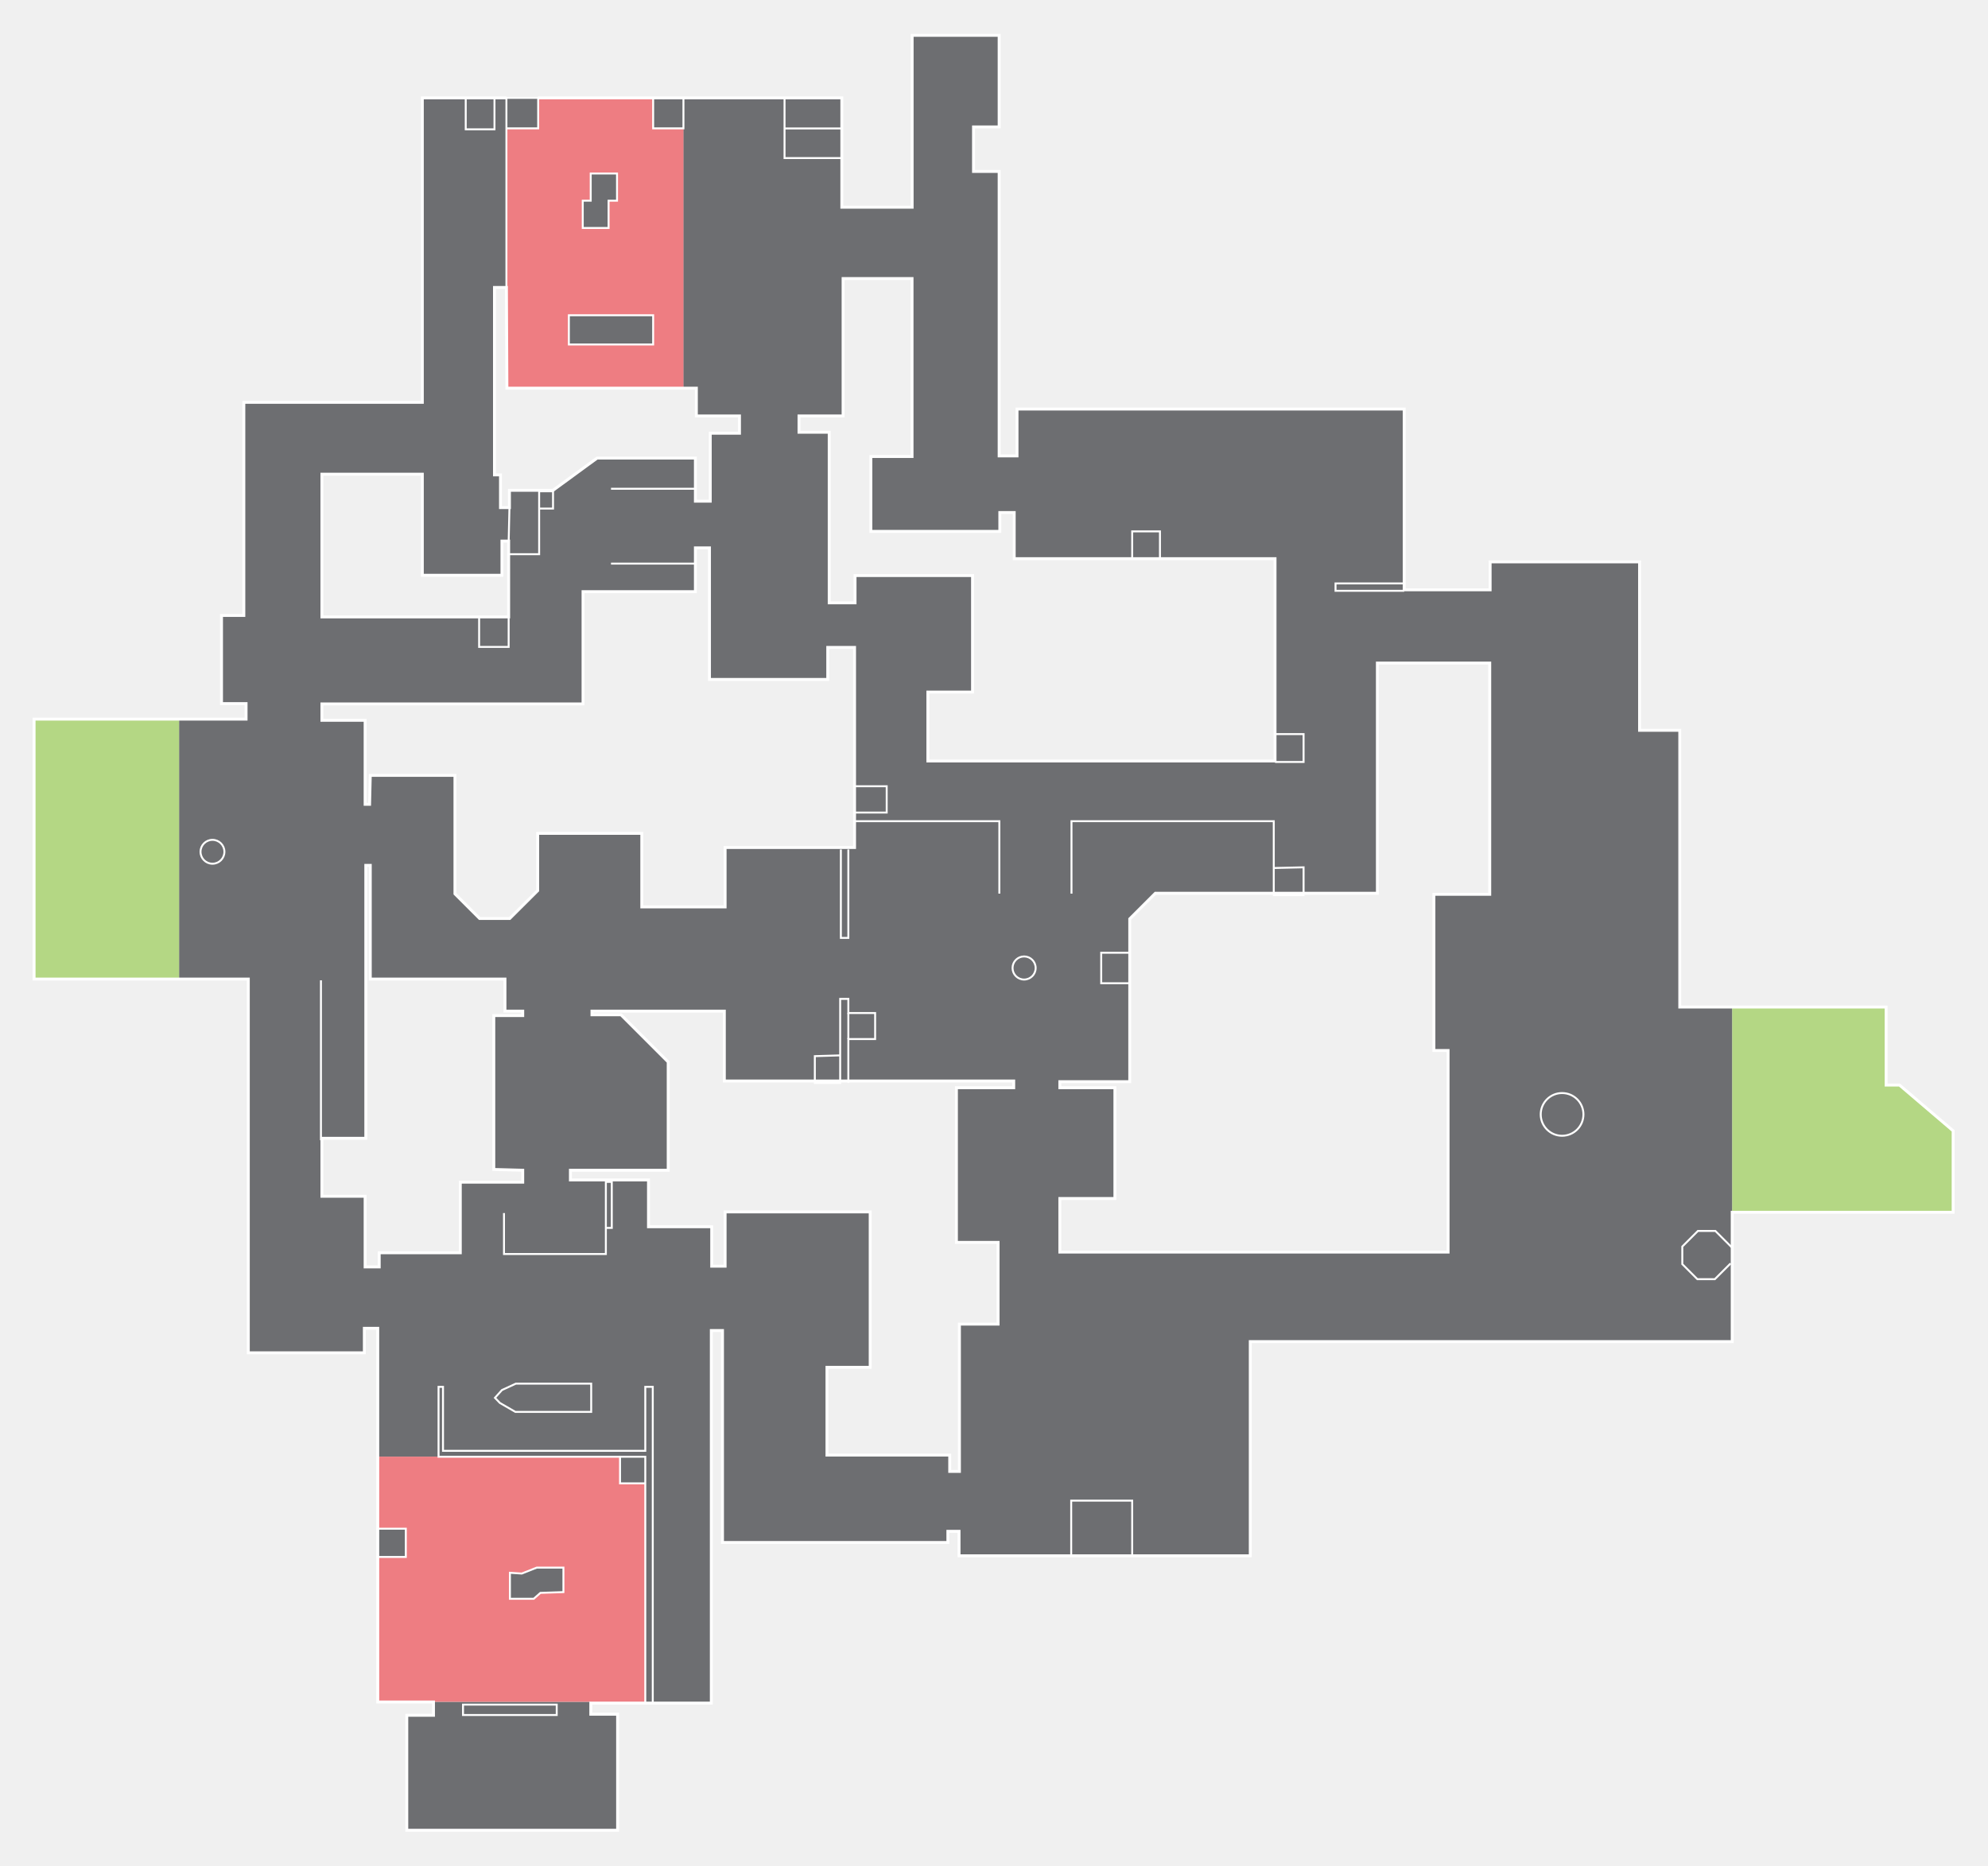
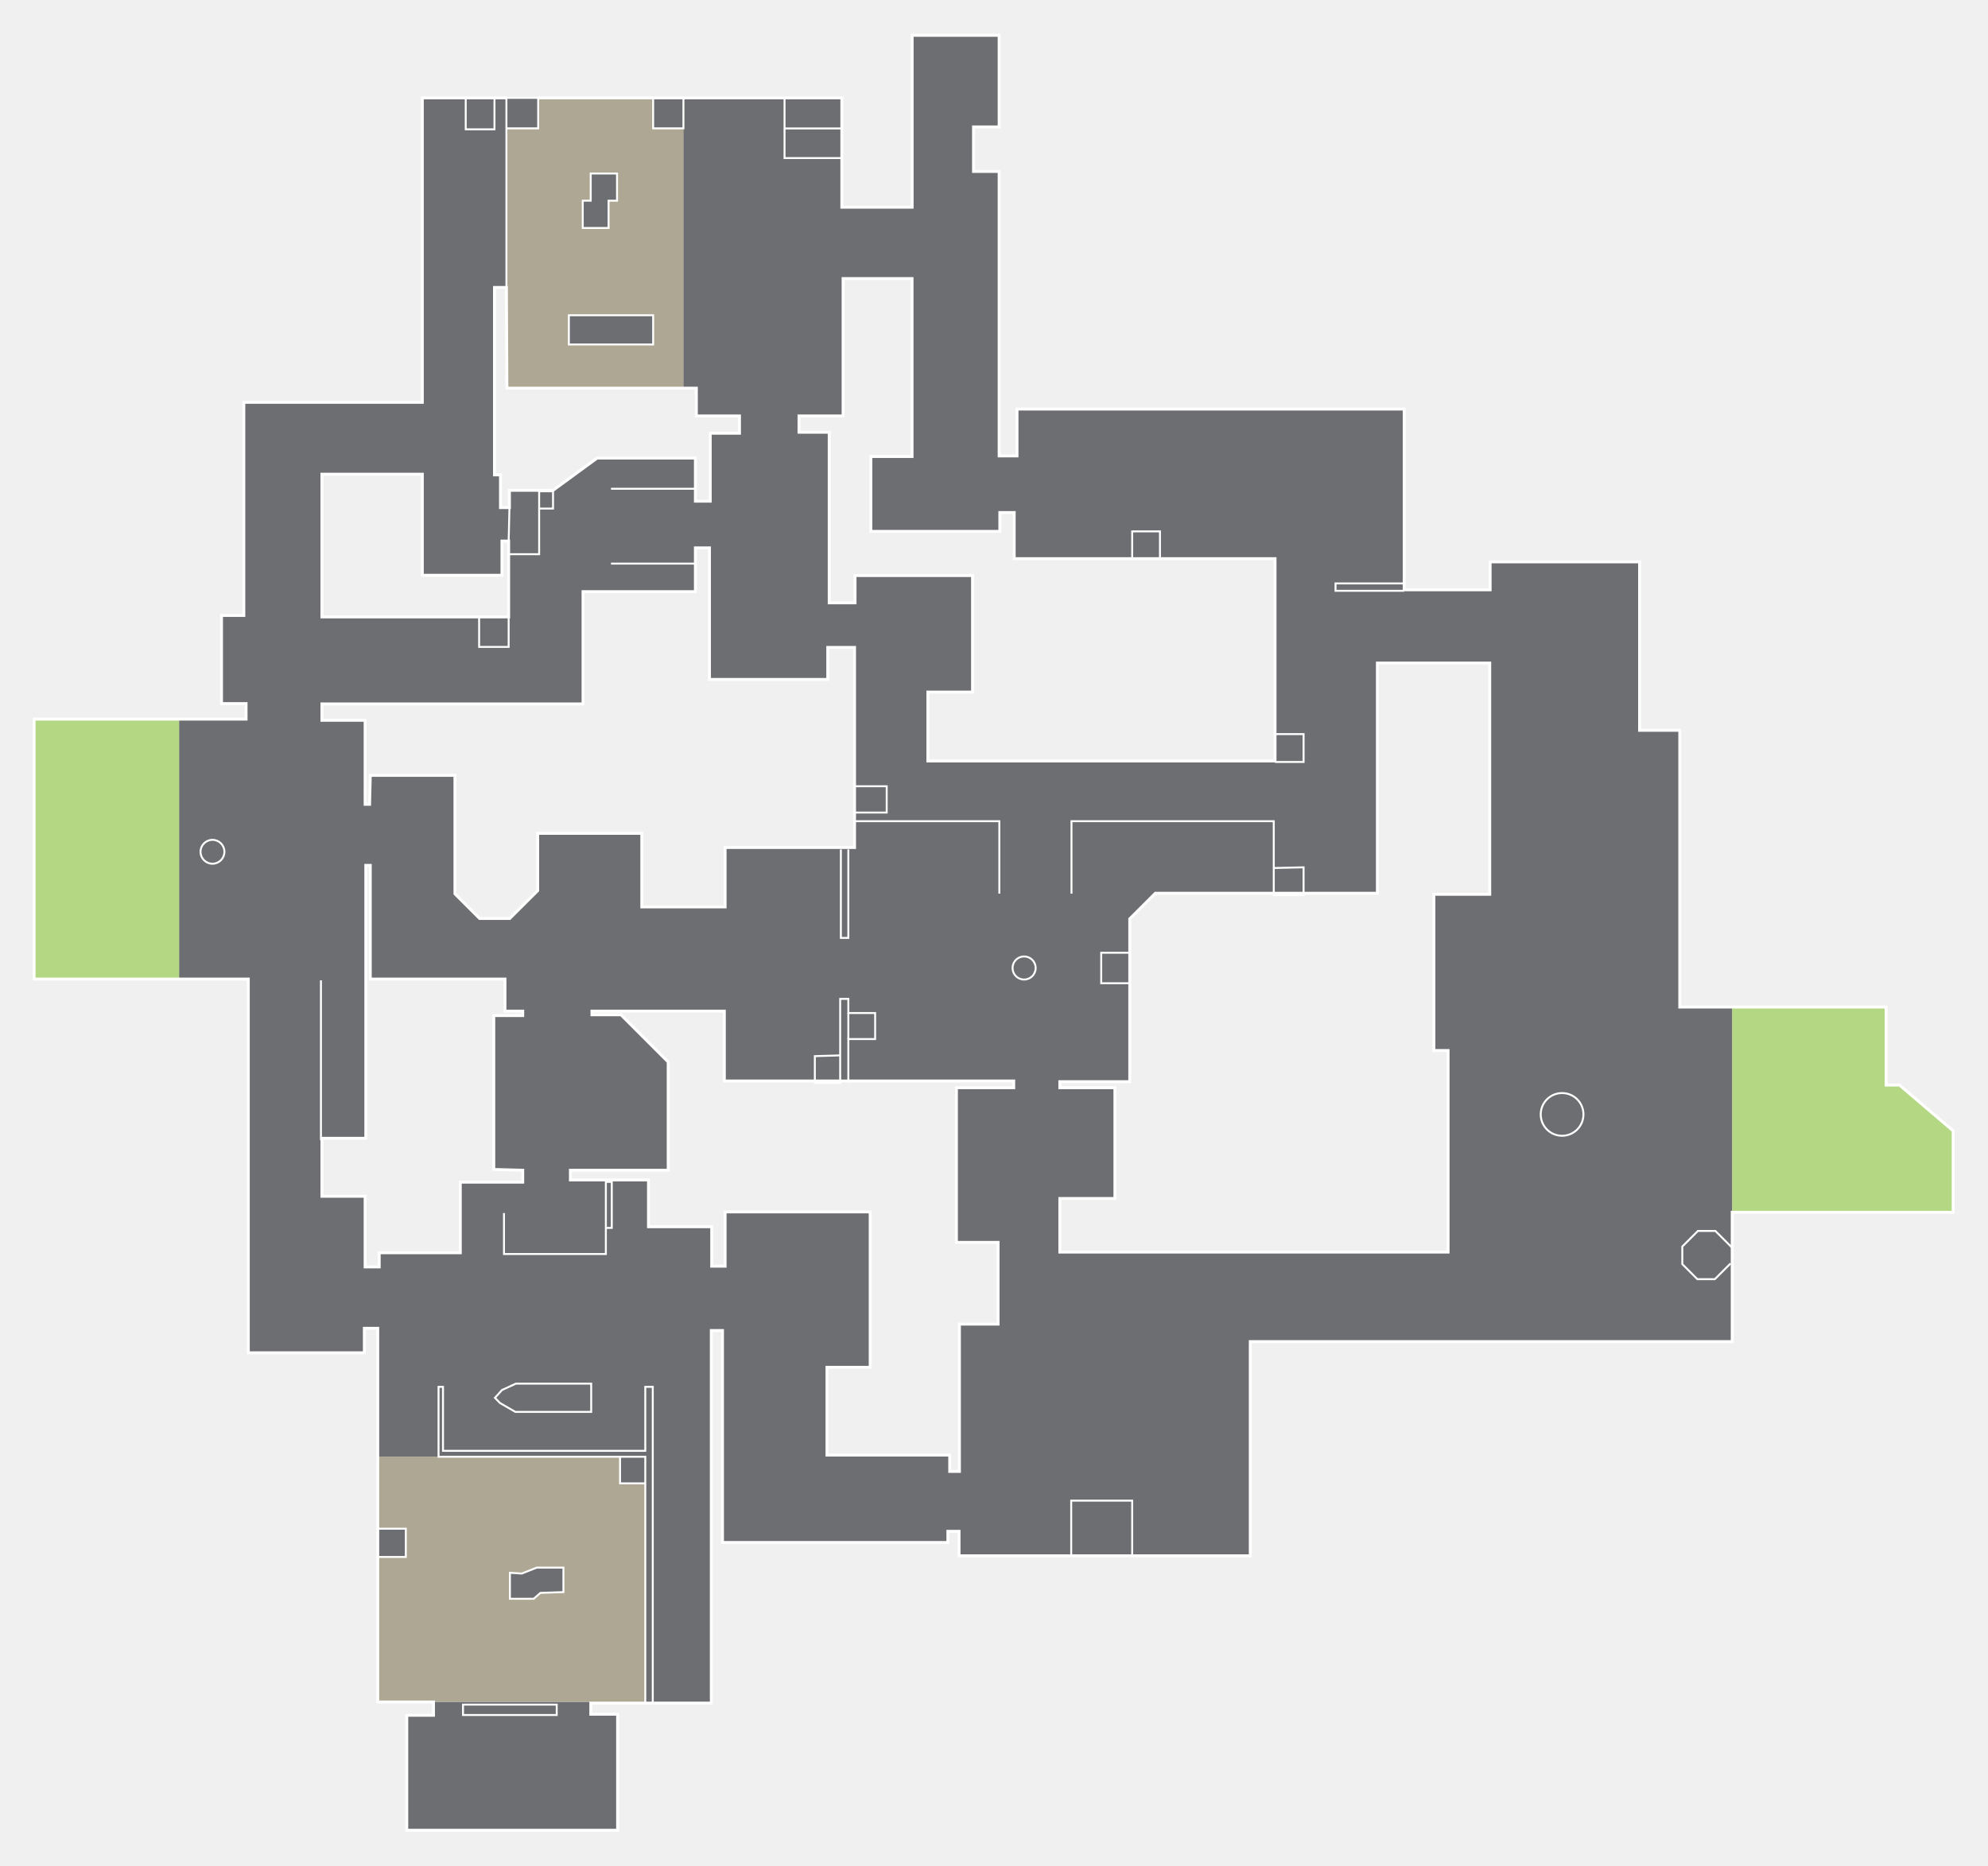
<svg xmlns="http://www.w3.org/2000/svg" version="1.1" x="0px" y="0px" viewBox="0 0 2047.2 1921.2" style="enable-background:new 0 0 2047.2 1921.2;" xml:space="preserve">
  <style type="text/css">
- 	.st0{fill:#6D6E71;}
- 	.st1{fill:#B4D784;}
- 	.st2{fill:#EE7D82;}
+ 	.st0{fill:#6D6E71;} 
+ 	.st1{fill:#B4D784;} 
+ 	.st2{fill:#ada793;} 
	.st3{fill:none;stroke:#FFFFFF;stroke-width:3;stroke-miterlimit:10;}
	.st4{fill:none;stroke:#FFFFFF;stroke-width:2;stroke-miterlimit:10;}
</style>
-   <g id="SovaShock" class="ability" style="display:none;">
-     <rect width="300" height="100" style="fill:rgb(0,0,255);stroke-width:3;stroke:rgb(0,0,0)" />
-   </g>
-   <g id="SovaRecon" class="ability" style="display:none;">
-     <polygon points="0,0 250,0 0, 250" style="fill:lime;stroke:purple;stroke-width:1" />
-   </g>
  <g id="Outer_walls">
    <g id="XMLID_1_">
      <g>
        <path class="st0" d="M1783.8,1248.6v133.3h-496.3v220.6H987.6v-25.3h-11.5v11.5H744v-218.3h-11.5v383.7h-60.4v-325.7h-7.7v65.9     H456.2v-65.9h-4.6v72H389v-132.4h-13.8v25.3H255.7v-384.9h-71.3V740.7h69v-16.1h-25.3v-90.8h23V414.4h183.8V100.8h86.5v31.4     v163.9h-12.3v193h6.1v33.7h9.2V505h44.9l45.5-33.2h101.1v44.4h15.3v-70h30.1v-17.9h-44.4v-28.6h-13.3V132.2v-31.4h163.2v112.6     h72.4V36.4h89.6v94.2h-26.4v46h26.4v293h18.4v-48.3H1446v186.1h88.5v-28.7h154v173.5h41.4v284.9h54V1248.6z M1534.1,921.1V682.9     h-115.7V920h-228.6l-26.4,26.4v167.7h-72v6.1h56.7v114.1h-56.7v55.1h399.8V1082h-14.6V921.1H1534.1z M1313,783.8V575.4h-268.6     v-47.5h-14.8v19.4H896.8v-77.1h42.4V286.9h-71v141.4h-45.4v16.9h31.1v175.7h26.5v-28.1h121v120h-46v71H1313z M1043.9,1120.3v-6.9     h-298v-72H609.6v3.8h29.9l48.6,48.6v111.4H587.4v10h80.4v48.3h65.1v40.6h13.8v-55.9h149.4v160.1h-44.4v90.4H978v16.8h10v-151.7     h39.8v-84.3h-42.9v-159.3H1043.9z M880,872.9V666.8h-27.6v32.9H730.6V564.3h-14.5v45.1H600.4V725H331.5v16.8H376v86.5h4.6     l0.8-29.9h87.1v122l25.5,25.5h31l28.7-28.7v-59h107.2v75.8h85.8v-61.3H880z M538.3,1217.6v-12.3l-29.9-0.8V1046h29.9v-4.6H520     v-32.9H381.3V891.3h-4.6v281.1h-45.2v59.7H376v72.8h14.5v-14.6H474v-72.8H538.3z M523.8,635.4v-78.1h-6.9v35.2h-82V488.4H331.5     v147.1H523.8z" />
        <polygon class="st1" points="2011.3,1164.7 2011.3,1248.6 1783.8,1248.6 1783.8,1037.2 1942.3,1037.2 1942.3,1117.6     1956.1,1117.6    " />
        <rect x="35.1" y="740.7" class="st1" width="149.3" height="267.7" />
        <path class="st2" d="M703.8,132.2v267.6H522l-0.5-103.7V132.2h32.7v-31.4h118.5v31.4H703.8z M672.6,354.8v-30.1h-86.8v30.1H672.6     z M635.4,206.7v-28.1h-27.1v28.1h-8.2v28.1h26.5v-28.1H635.4z" />
        <rect x="672.6" y="100.8" class="st0" width="31.1" height="31.4" />
        <rect x="585.8" y="324.7" class="st0" width="86.8" height="30.1" />
        <polygon class="st0" points="638.5,1500.4 451.6,1500.4 451.6,1428.4 456.2,1428.4 456.2,1494.3 664.5,1494.3 664.5,1428.4     672.2,1428.4 672.2,1754.1 664.5,1754.1 664.5,1527.8 664.5,1500.4    " />
        <path class="st2" d="M664.5,1527.8v226.3h-56.1v-1.2h-162H389v-149.4h28.9v-29.1H389v-74.1h62.6h186.9v27.3H664.5z M580.2,1639.8     v-25.3h-27.6l-15.3,6.1l-12.3-0.8v26.8h24.5l6.9-6.1L580.2,1639.8z" />
        <rect x="638.5" y="1500.4" class="st0" width="26" height="27.3" />
        <polygon class="st0" points="636,1765.6 636,1885.1 418.9,1885.1 418.9,1766.7 446.4,1766.7 446.4,1753 608.4,1753 608.4,1754.1     608.4,1765.6    " />
        <polygon class="st0" points="635.4,178.7 635.4,206.7 626.7,206.7 626.7,234.8 600.1,234.8 600.1,206.7 608.3,206.7 608.3,178.7        " />
        <polygon class="st0" points="580.2,1614.6 580.2,1639.8 556.5,1640.6 549.6,1646.7 525.1,1646.7 525.1,1619.9 537.3,1620.7     552.7,1614.6    " />
        <rect x="521.5" y="100.8" class="st0" width="32.7" height="31.4" />
        <rect x="389" y="1574.5" class="st0" width="28.9" height="29.1" />
      </g>
      <g>
        <polyline class="st3" points="554.2,100.8 672.6,100.8 703.8,100.8 866.9,100.8 866.9,213.4 939.3,213.4 939.3,36.4 1028.9,36.4     1028.9,130.7 1002.5,130.7 1002.5,176.6 1028.9,176.6 1028.9,469.6 1047.3,469.6 1047.3,421.3 1446,421.3 1446,607.5     1534.5,607.5 1534.5,578.7 1688.4,578.7 1688.4,752.2 1729.8,752.2 1729.8,1037.2 1783.8,1037.2 1942.3,1037.2 1942.3,1117.6     1956.1,1117.6 2011.3,1164.7 2011.3,1248.6 1783.8,1248.6 1783.8,1381.8 1287.5,1381.8 1287.5,1602.4 987.6,1602.4 987.6,1577.2     976.1,1577.2 976.1,1588.7 744,1588.7 744,1370.4 732.5,1370.4 732.5,1754.1 672.2,1754.1 664.5,1754.1 608.4,1754.1     608.4,1765.6 636,1765.6 636,1885.1 418.9,1885.1 418.9,1766.7 446.4,1766.7 446.4,1753 389,1753 389,1603.6 389,1574.5     389,1500.4 389,1368.1 375.2,1368.1 375.2,1393.3 255.7,1393.3 255.7,1008.4 184.5,1008.4 35.1,1008.4 35.1,740.7 184.5,740.7     253.4,740.7 253.4,724.7 228.1,724.7 228.1,633.9 251.1,633.9 251.1,414.4 434.9,414.4 434.9,100.8 521.5,100.8    " />
        <polygon class="st3" points="521.5,296.1 509.2,296.1 509.2,489.1 515.4,489.1 515.4,522.8 524.6,522.8 524.6,505 569.5,505     614.9,471.8 716.1,471.8 716.1,516.2 731.4,516.2 731.4,446.2 761.5,446.2 761.5,428.4 717.1,428.4 717.1,399.8 703.8,399.8     522,399.8    " />
        <polygon class="st3" points="822.8,428.4 868.2,428.4 868.2,286.9 939.2,286.9 939.2,470.2 896.8,470.2 896.8,547.3     1029.6,547.3 1029.6,527.9 1044.4,527.9 1044.4,575.4 1313,575.4 1313,783.8 955.5,783.8 955.5,712.8 1001.5,712.8 1001.5,592.8     880.5,592.8 880.5,620.9 853.9,620.9 853.9,445.2 822.8,445.2    " />
        <polygon class="st3" points="1534.1,682.9 1534.1,921.1 1476.6,921.1 1476.6,1082 1491.2,1082 1491.2,1289.6 1091.4,1289.6     1091.4,1234.4 1148.1,1234.4 1148.1,1120.3 1091.4,1120.3 1091.4,1114.1 1163.4,1114.1 1163.4,946.4 1189.8,920 1418.4,920     1418.4,682.9    " />
        <polygon class="st3" points="988,1515.5 988,1363.8 1027.8,1363.8 1027.8,1279.6 984.9,1279.6 984.9,1120.3 1043.9,1120.3     1043.9,1113.4 745.9,1113.4 745.9,1041.4 609.6,1041.4 609.6,1045.2 639.5,1045.2 688.1,1093.8 688.1,1205.3 587.4,1205.3     587.4,1215.3 667.8,1215.3 667.8,1263.5 732.9,1263.5 732.9,1304.1 746.7,1304.1 746.7,1248.2 896.1,1248.2 896.1,1408.3     851.6,1408.3 851.6,1498.7 978,1498.7 978,1515.5    " />
        <polygon class="st3" points="538.3,1205.3 538.3,1217.6 474,1217.6 474,1290.3 390.5,1290.3 390.5,1304.9 376,1304.9 376,1232.1     331.5,1232.1 331.5,1172.4 376.7,1172.4 376.7,891.3 381.3,891.3 381.3,1008.4 520,1008.4 520,1041.4 538.3,1041.4 538.3,1046     508.5,1046 508.5,1204.5    " />
        <polygon class="st3" points="380.6,828.4 376,828.4 376,741.9 331.5,741.9 331.5,725 600.4,725 600.4,609.4 716.1,609.4     716.1,564.3 730.6,564.3 730.6,699.8 852.4,699.8 852.4,666.8 880,666.8 880,872.9 746.7,872.9 746.7,934.1 660.9,934.1     660.9,858.3 553.7,858.3 553.7,917.3 524.9,946 493.9,946 468.5,920.6 468.5,798.6 381.3,798.6    " />
        <polygon class="st3" points="523.8,557.3 516.9,557.3 516.9,592.5 434.9,592.5 434.9,488.4 331.5,488.4 331.5,635.4 523.8,635.4        " />
        <polygon class="st4" points="664.5,1754.1 664.5,1754.7 672.2,1754.7 672.2,1754.1 672.2,1428.4 664.5,1428.4 664.5,1494.3     456.2,1494.3 456.2,1428.4 451.6,1428.4 451.6,1500.4 638.5,1500.4 664.5,1500.4 664.5,1527.8    " />
        <polyline class="st4" points="664.5,1527.8 638.5,1527.8 638.5,1500.4 638.5,1499.4    " />
        <polyline class="st4" points="388,1603.6 389,1603.6 417.9,1603.6 417.9,1574.5 389,1574.5 388,1574.5    " />
        <polygon class="st4" points="525.1,1619.9 525.1,1646.7 549.6,1646.7 556.5,1640.6 580.2,1639.8 580.2,1614.6 552.7,1614.6     537.3,1620.7    " />
        <polyline class="st4" points="521.5,296.1 521.5,132.2 521.5,100.8 554.2,100.8 554.2,132.2 521.5,132.2    " />
        <polygon class="st4" points="608.3,178.7 608.3,206.7 600.1,206.7 600.1,234.8 626.7,234.8 626.7,206.7 635.4,206.7 635.4,178.7        " />
        <polyline class="st4" points="672.6,100.8 672.6,132.2 703.8,132.2 703.8,100.8    " />
        <rect x="585.8" y="324.7" class="st4" width="86.8" height="30.1" />
      </g>
    </g>
  </g>
  <g id="Bombsite">
</g>
  <g id="Boxes__x26__Inner_walls">
    <rect x="476.8" y="1755.7" class="st4" width="96.5" height="10.7" />
    <polyline class="st4" points="519,1249.4 519,1291.6 623.9,1291.6 623.9,1217.3 630,1217.3 630,1264.7 623.9,1264.7  " />
    <line class="st4" x1="330.5" y1="1174.4" x2="330.5" y2="1009.7" />
    <polyline class="st4" points="873.6,1115.4 873.6,1070.2 901.2,1070.2 901.2,1043.4 873.6,1043.4 873.6,1028.8 865.2,1028.8   865.2,1087 865.2,1115.4 839.1,1115.4 839.1,1087.8 865.2,1087  " />
    <path class="st4" d="M873.6,1070.2v-26.8V1070.2z" />
    <polyline class="st4" points="865.9,874.9 865.9,966 873.6,966 873.6,874.9  " />
    <polyline class="st4" points="879,845.8 1029.1,845.8 1029.1,920.4  " />
    <polyline class="st4" points="1103.4,920.4 1103.4,845.8 1311.7,845.8 1311.7,922 1342.4,922 1342.4,893.3 1312.7,894  " />
    <polyline class="st4" points="1162.4,981.3 1134,981.3 1134,1012.7 1162.4,1012.7  " />
    <polyline class="st4" points="879,836.9 913.1,836.9 913.1,809.8 879,809.8  " />
    <polyline class="st4" points="1194.5,576.4 1194.5,547.3 1165.9,547.3 1165.9,576.4  " />
    <polyline class="st4" points="1446,608.5 1375.3,608.5 1375.3,600.9 1446,600.9  " />
    <polyline class="st4" points="1313,784.8 1342.4,784.8 1342.4,756.1 1312.7,756.1  " />
    <polyline class="st4" points="1783.8,1285.2 1766.4,1267.8 1748.5,1267.8 1732.4,1283.9 1732.4,1302 1747.9,1317.5 1765.9,1317.5   1782.1,1301.3  " />
    <polyline class="st4" points="1165.9,1603.4 1165.9,1545.6 1103.1,1545.6 1103.1,1603.4  " />
    <polygon class="st4" points="608.8,1454.2 608.8,1425.1 531.2,1425.1 516.9,1431.7 509.7,1439.7 514.8,1445 530.7,1454.2  " />
    <polyline class="st4" points="493.4,636.4 493.4,666.3 523.8,666.3 523.8,636.4  " />
    <polyline class="st4" points="523.8,570.8 555.2,570.8 555.2,523.8 555.2,506 569.5,506 569.5,523.8 555.2,523.8  " />
    <line class="st4" x1="524.6" y1="523.8" x2="523.8" y2="558.3" />
    <line class="st4" x1="716" y1="580.5" x2="629.2" y2="580.5" />
    <line class="st4" x1="716" y1="503.4" x2="629.2" y2="503.4" />
    <polyline class="st4" points="479.6,101.8 479.6,133.2 509.2,133.2 509.2,101.8  " />
    <polyline class="st4" points="807.9,101.8 807.9,132.3 807.9,162.8 866.9,162.8 866.9,132.3 807.9,132.3  " />
    <circle class="st4" cx="1054.6" cy="997" r="11.9" />
    <circle class="st4" cx="1608.6" cy="1147.8" r="22" />
    <circle class="st4" cx="218.8" cy="877.3" r="12.3" />
  </g>
+   <g id="SovaShock" class="ability" style="display:none;">
+     <g class="attacker side" style="display:none" />
+     <g class="defender side" style="display:none" />
+   </g>
+   <g id="SovaRecon" class="ability" style="display:none;">
+     <g class="attacker side" style="display:none" />
+     <g class="defender side" style="display:none" />
+   </g>
</svg>
